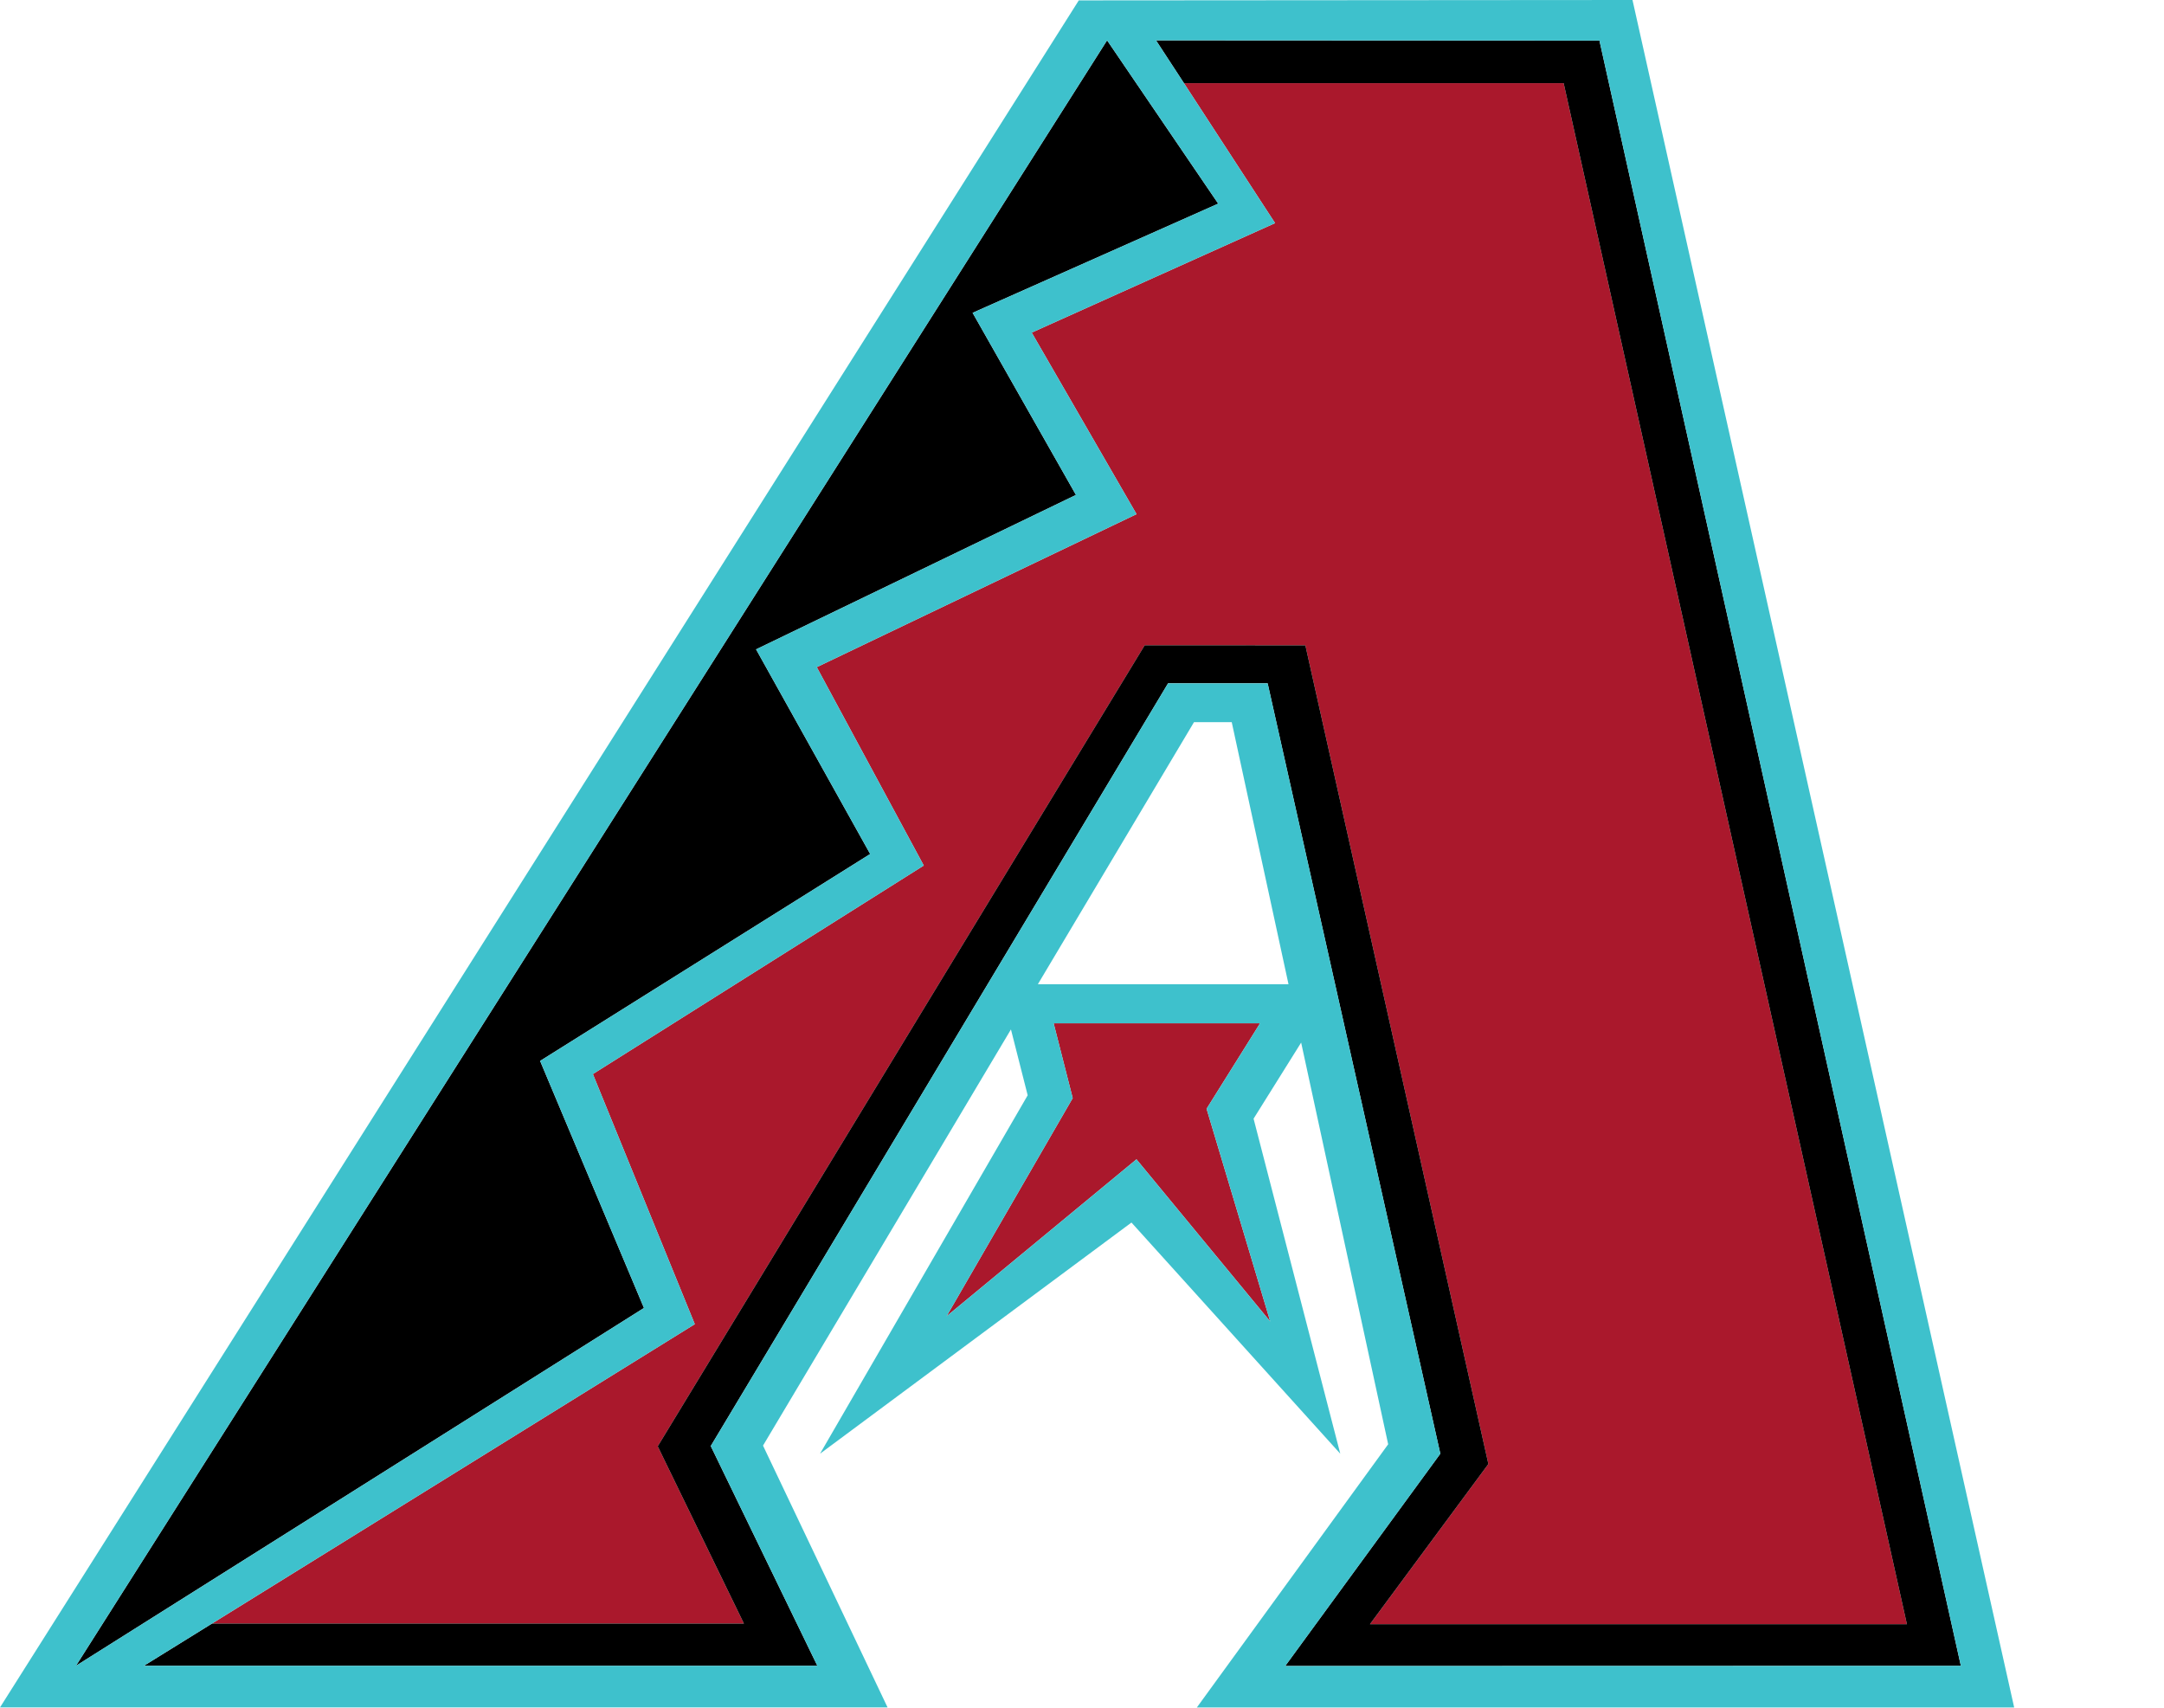
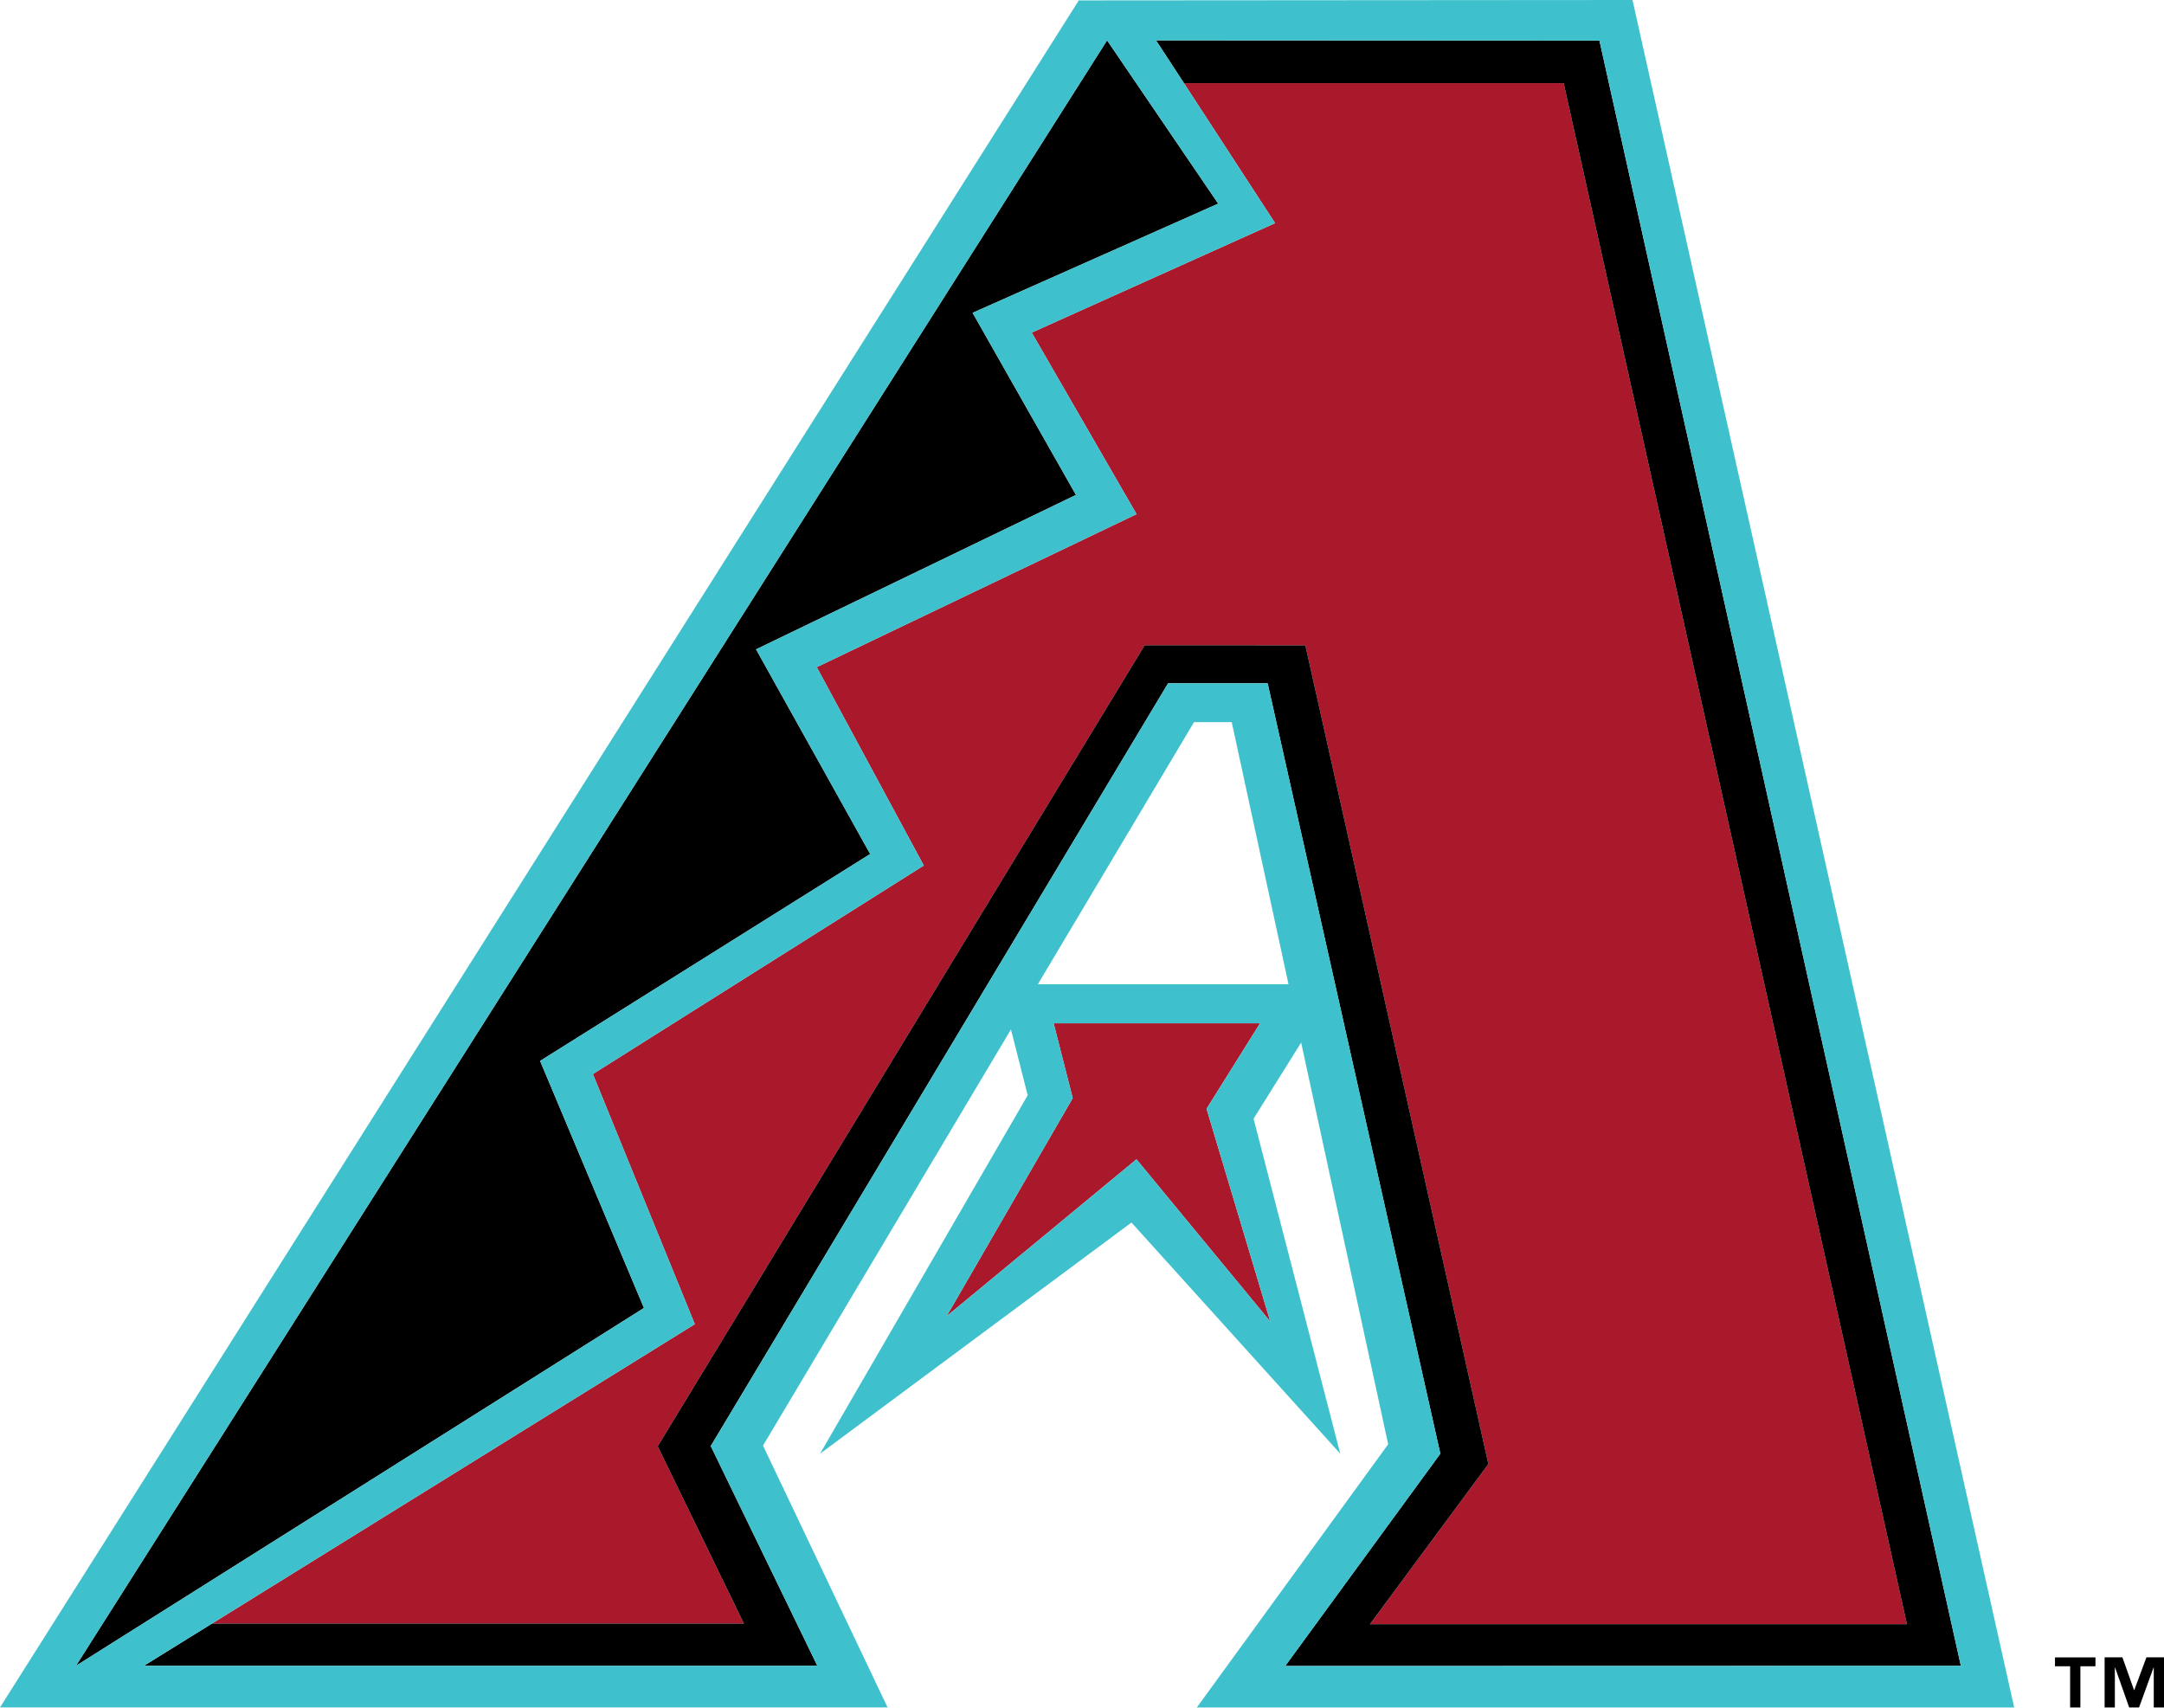
<svg xmlns="http://www.w3.org/2000/svg" viewBox="0 0 348.046 274.594">
  <path fill="#3ec1cc" d="m103.571 210.346-87.064 54.842-.001.001 87.065-54.843z" />
-   <path fill="#aa182c" d="m119.645 261.099-13.859-28.509.376-.618 77.945-128.198 25.84.006 29.433 131.661-19.043 25.757h86.36L251.488 13.373h-61.069l14.658 22.51-39.14 17.607 16.859 29.196-51.431 24.605 17.21 31.902-53.22 33.537 16.392 40.221-78.049 48.397.4-.249h85.547z" />
+   <path fill="#aa182c" d="m119.645 261.099-13.859-28.509.376-.618 77.945-128.198 25.84.006 29.433 131.661-19.043 25.757h86.36L251.488 13.373h-61.069l14.658 22.51-39.14 17.607 16.859 29.196-51.431 24.605 17.21 31.902-53.22 33.537 16.392 40.221-78.049 48.397.4-.249h85.547zM189.554 12.045l.859 1.319-.849-1.319h-.01z" />
  <path d="M315.374 267.898 257.245 6.525l-71.321-.039 3.631 5.559.857 1.319.006.009h61.071l55.208 247.825h-86.36l19.044-25.757-29.434-131.661-25.842-.007-77.944 128.199-.376.619 13.861 28.508H34.098l-.401.249-3.788 2.348-.094.059-6.677 4.135h108.32l-17.144-35.339 73.55-122.657h16.017l27.772 123.888-24.949 34.143 108.67-.027z" />
  <path d="m156.429 50.309 39.5-17.559L179.32 8.34l-1.263-1.855L12.216 267.891l4.291-2.703 87.064-54.842-16.704-39.731 53.089-33.276-18.354-32.911 51.45-24.834-16.623-29.285z" />
  <path fill="#aa182c" d="M202.662 164.563h-33.2s2.498 9.843 3.066 12.034c-1.52 2.624-20.284 35.077-20.284 35.077s26.744-22.106 30.54-25.234c2.622 3.171 21.516 26.085 21.516 26.085s-9.346-31.237-10.242-34.211c1.385-2.221 8.603-13.751 8.603-13.751" />
  <path fill="#3ec1cc" d="m223.267 232.265-30.773 42.328h131.455L262.793 1.038 262.56 0l-89.054.063L0 274.586h142.753l-20.034-42.108 39.876-66.928 2.692 10.592-33.396 57.64 50.087-37.175 33.584 37.175-13.944-53.877 7.651-12.239 13.997 64.599Zm-40.482-45.825c-3.796 3.128-30.54 25.235-30.54 25.235s18.764-32.453 20.284-35.078c-.569-2.191-3.065-12.034-3.065-12.034h33.198s-7.217 11.53-8.601 13.751c.894 2.974 10.24 34.213 10.24 34.213s-18.894-22.916-21.516-26.086m-15.86-28.16 25.111-42.145h6.069l9.131 42.145h-40.311Zm-154.71 109.61L178.058 6.485l1.262 1.856 16.61 24.408-39.501 17.56 16.623 29.285-51.45 24.833 18.355 32.912-53.089 33.276 16.704 39.731-87.065 54.843v-.003l-4.291 2.704Zm119.243 0H23.138l88.609-54.939-16.392-40.221 53.22-33.537-17.209-31.902 51.43-24.607-16.859-29.194 39.14-17.608-14.658-22.51-.005-.008-.859-1.319-3.631-5.56 71.323.04L315.375 267.9l-108.669.027 24.949-34.143-27.773-123.888h-16.017l-73.549 122.656 17.144 35.34Z" />
+   <path d="m345.219 266.533-1.951 5.254h-.044l-1.866-5.254h-2.863v8.059h1.648v-6.414h.037l2.265 6.414h1.587l2.333-6.414h.035v6.414h1.646v-8.059h-2.827zM330.511 267.965h2.437v6.628h1.649v-6.628h2.427v-1.431h-6.513v1.431z" />
</svg>
